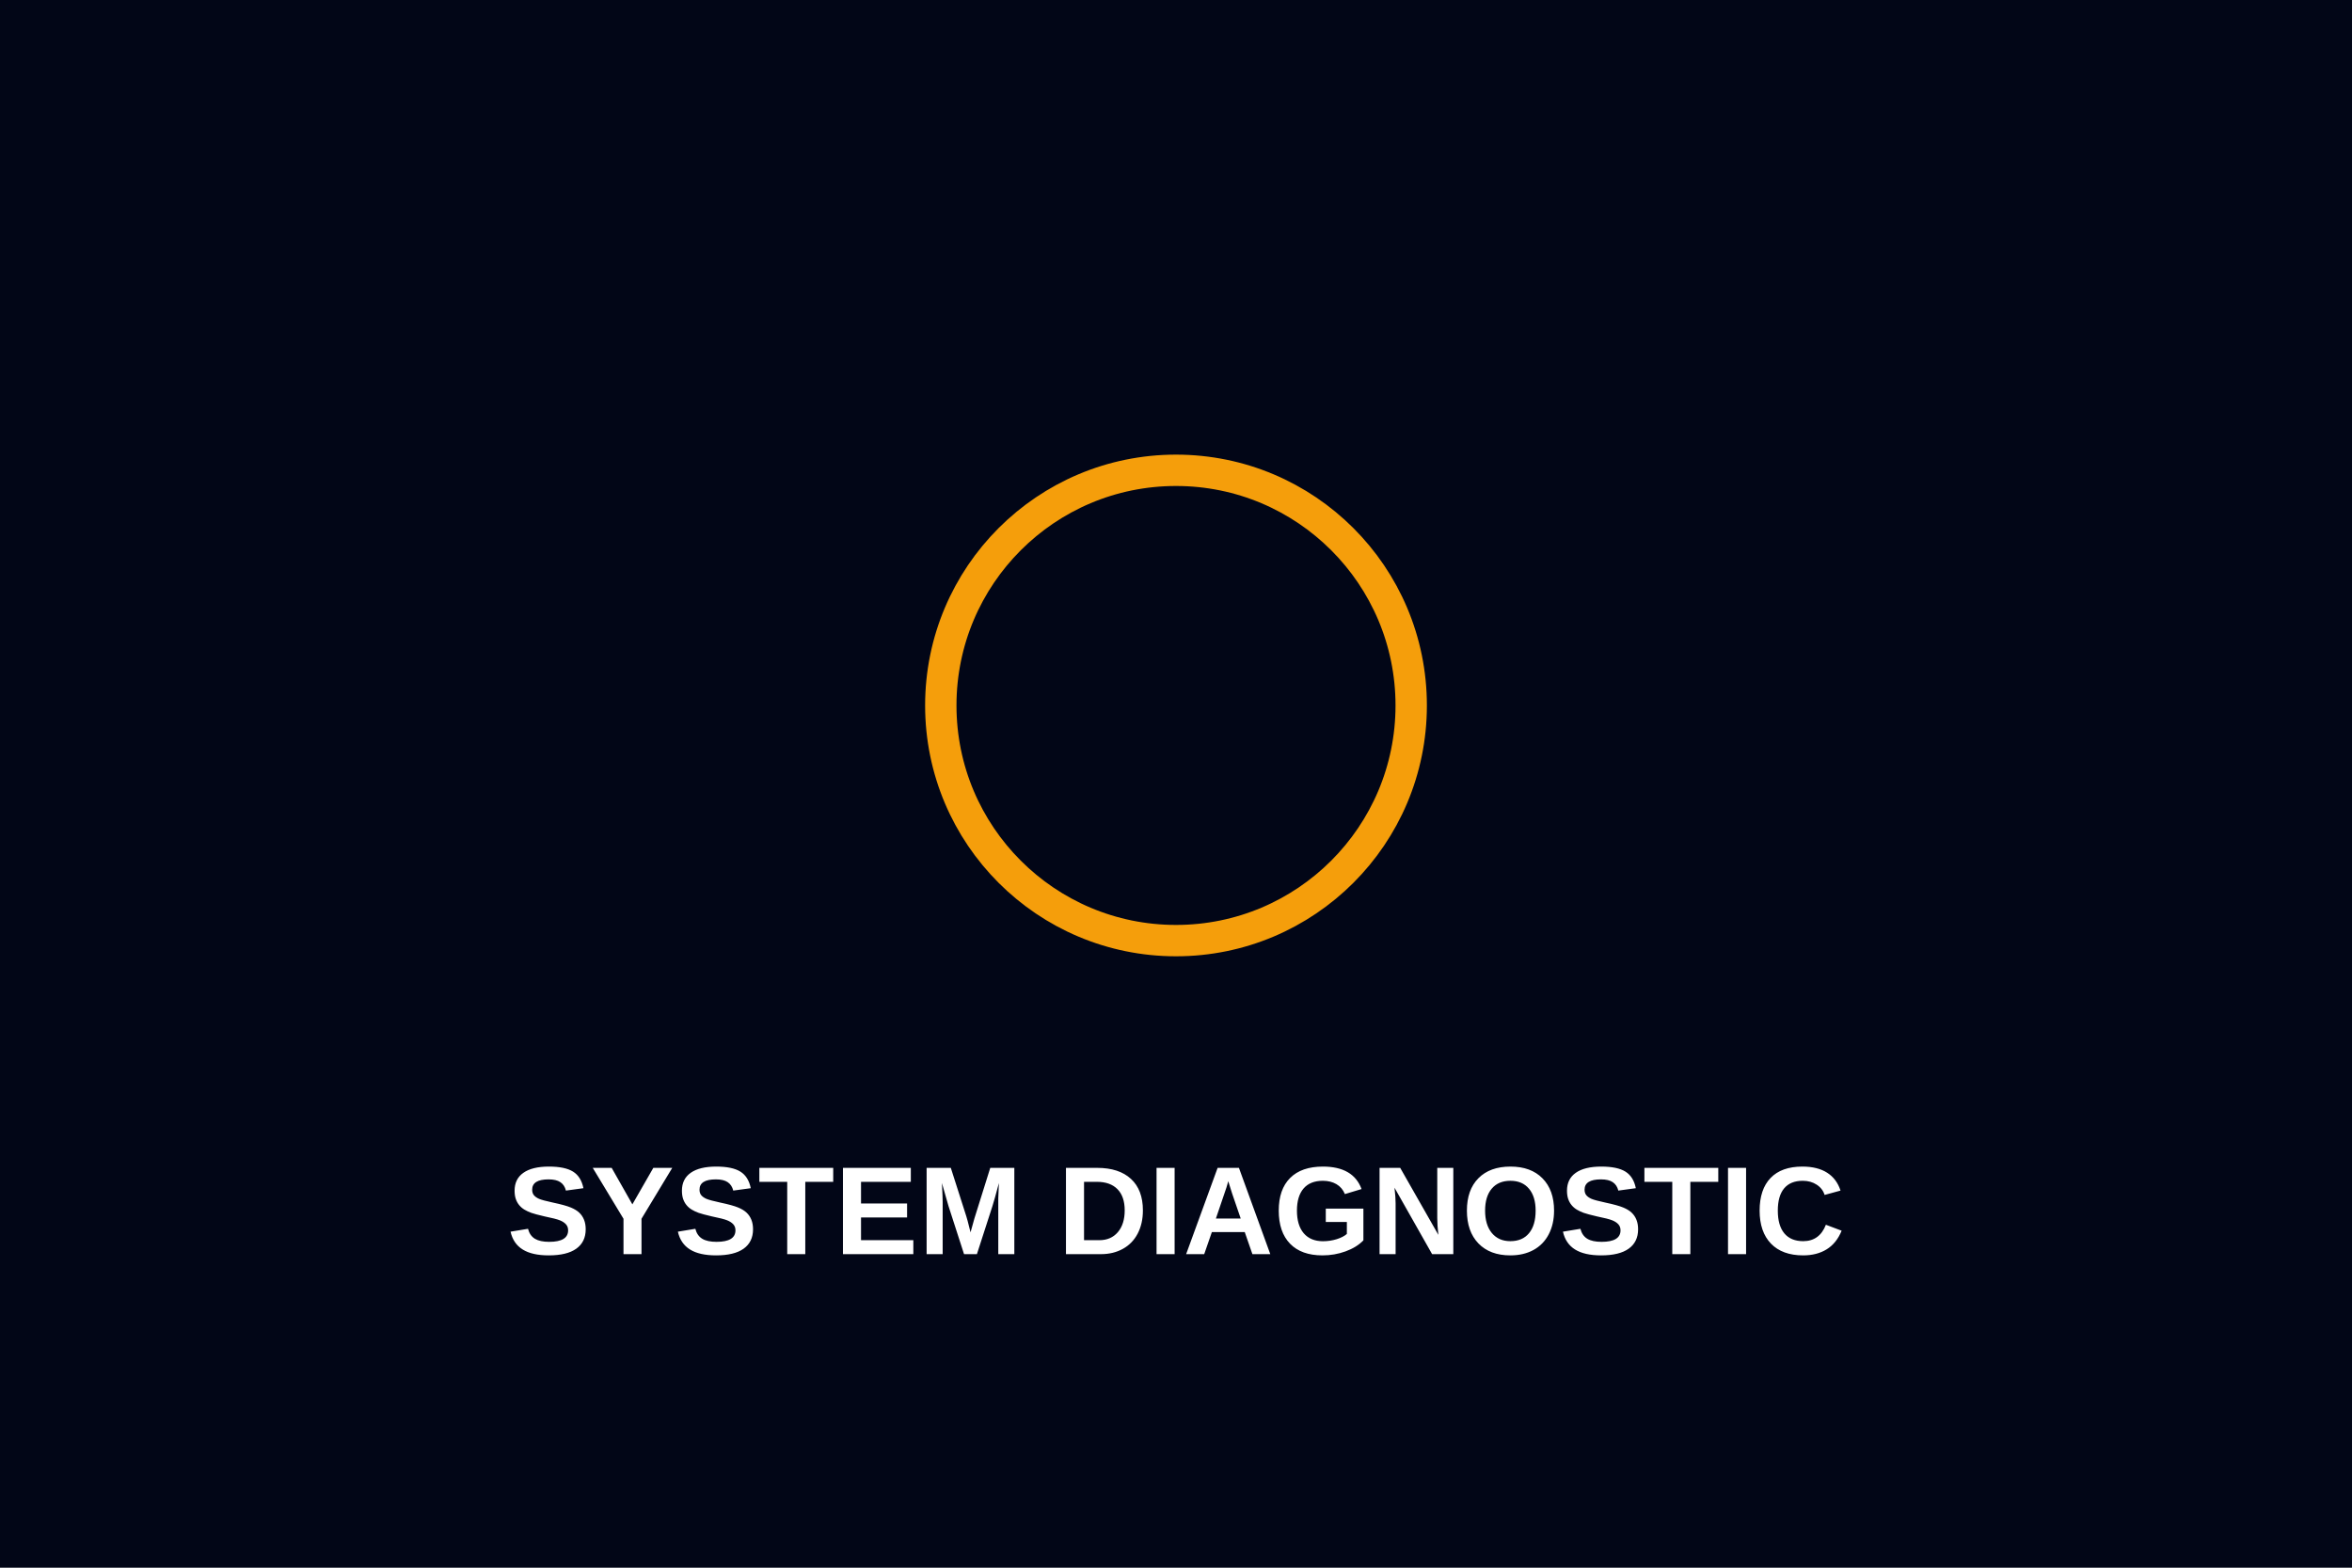
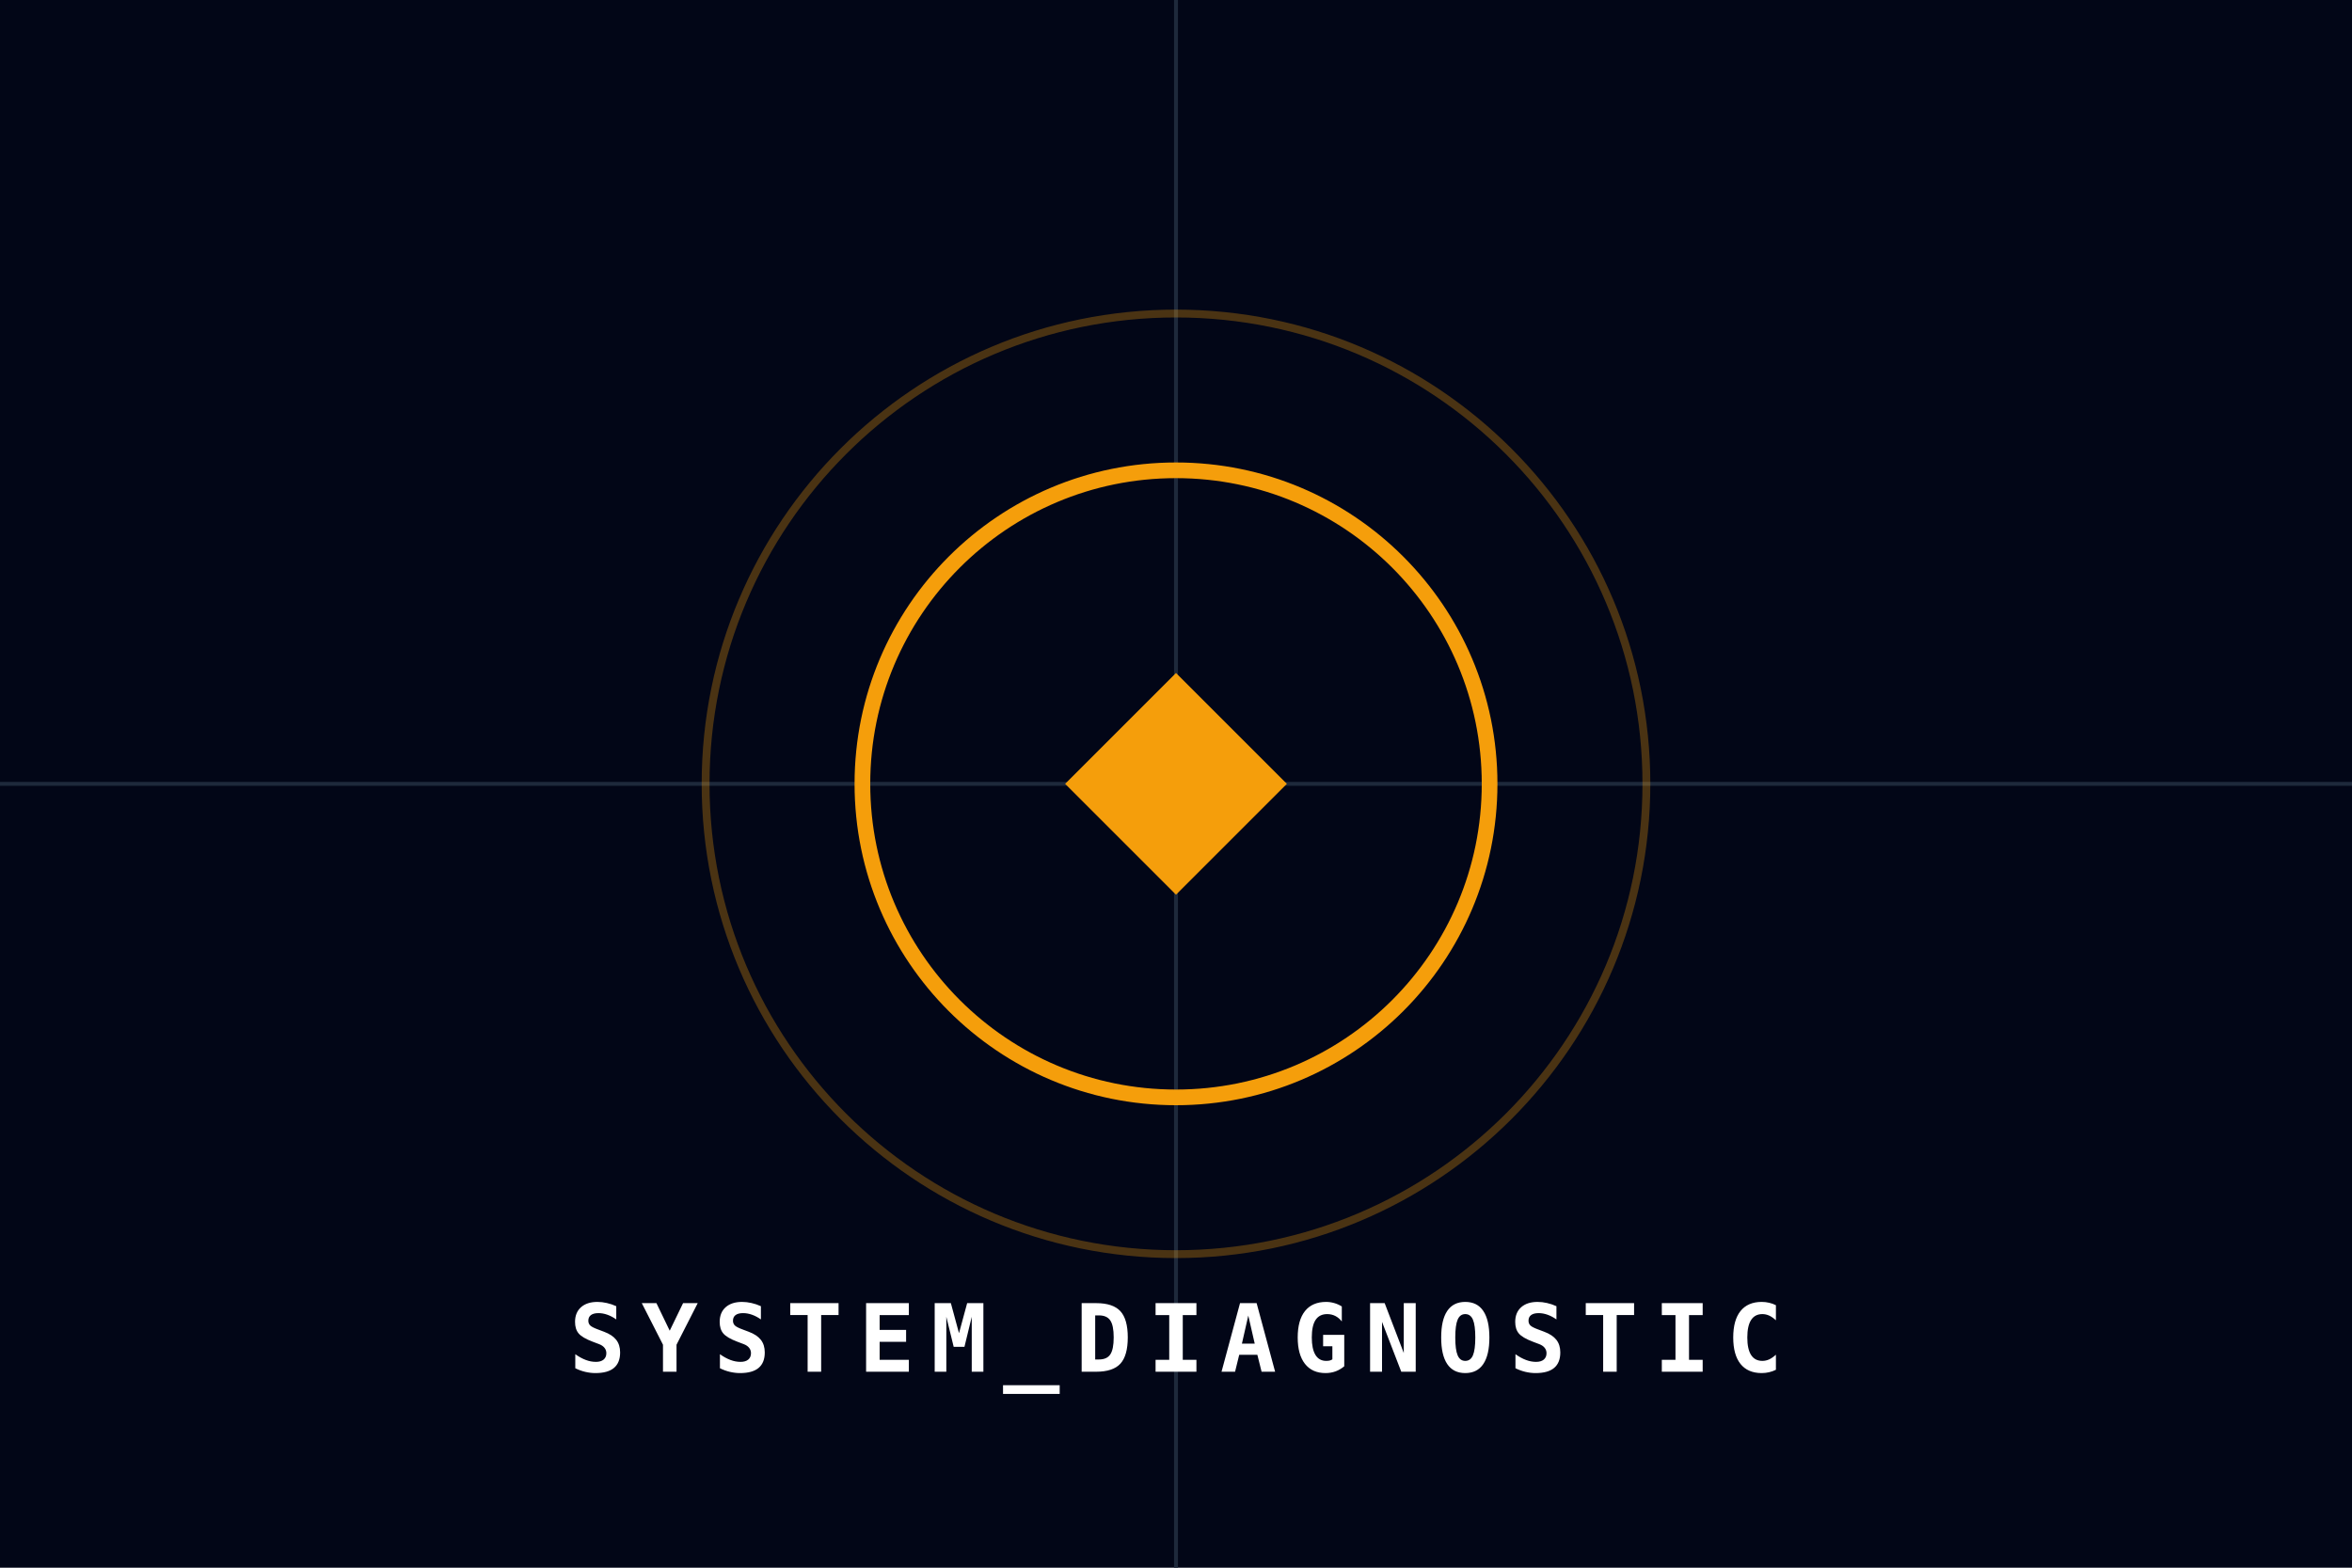
<svg xmlns="http://www.w3.org/2000/svg" width="600" height="400" viewBox="0 0 600 400">
  <rect width="600" height="400" fill="#020617" />
-   <circle cx="300" cy="180" r="60" stroke="#f59e0b" stroke-width="8" fill="none" />
-   <text x="300" y="320" font-family="Arial, Helvetica, sans-serif" font-weight="bold" font-size="32" text-anchor="middle" fill="white">SYSTEM DIAGNOSTIC</text>
+   <path d="M300 0 L300 400 M0 200 L600 200" stroke="#1e293b" stroke-width="1" />
+   <circle cx="300" cy="200" r="120" stroke="#f59e0b" stroke-width="2" fill="none" opacity="0.3" />
+   <circle cx="300" cy="200" r="80" stroke="#f59e0b" stroke-width="4" fill="none" />
+   <rect x="280" y="180" width="40" height="40" fill="#f59e0b" transform="rotate(45 300 200)">
+     <animateTransform attributeName="transform" type="rotate" from="0 300 200" to="360 300 200" dur="10s" repeatCount="infinity" />
+   </rect>
+   <text x="300" y="350" font-family="monospace" font-weight="900" font-size="24" text-anchor="middle" fill="white" letter-spacing="4">SYSTEM_DIAGNOSTIC</text>
</svg>
